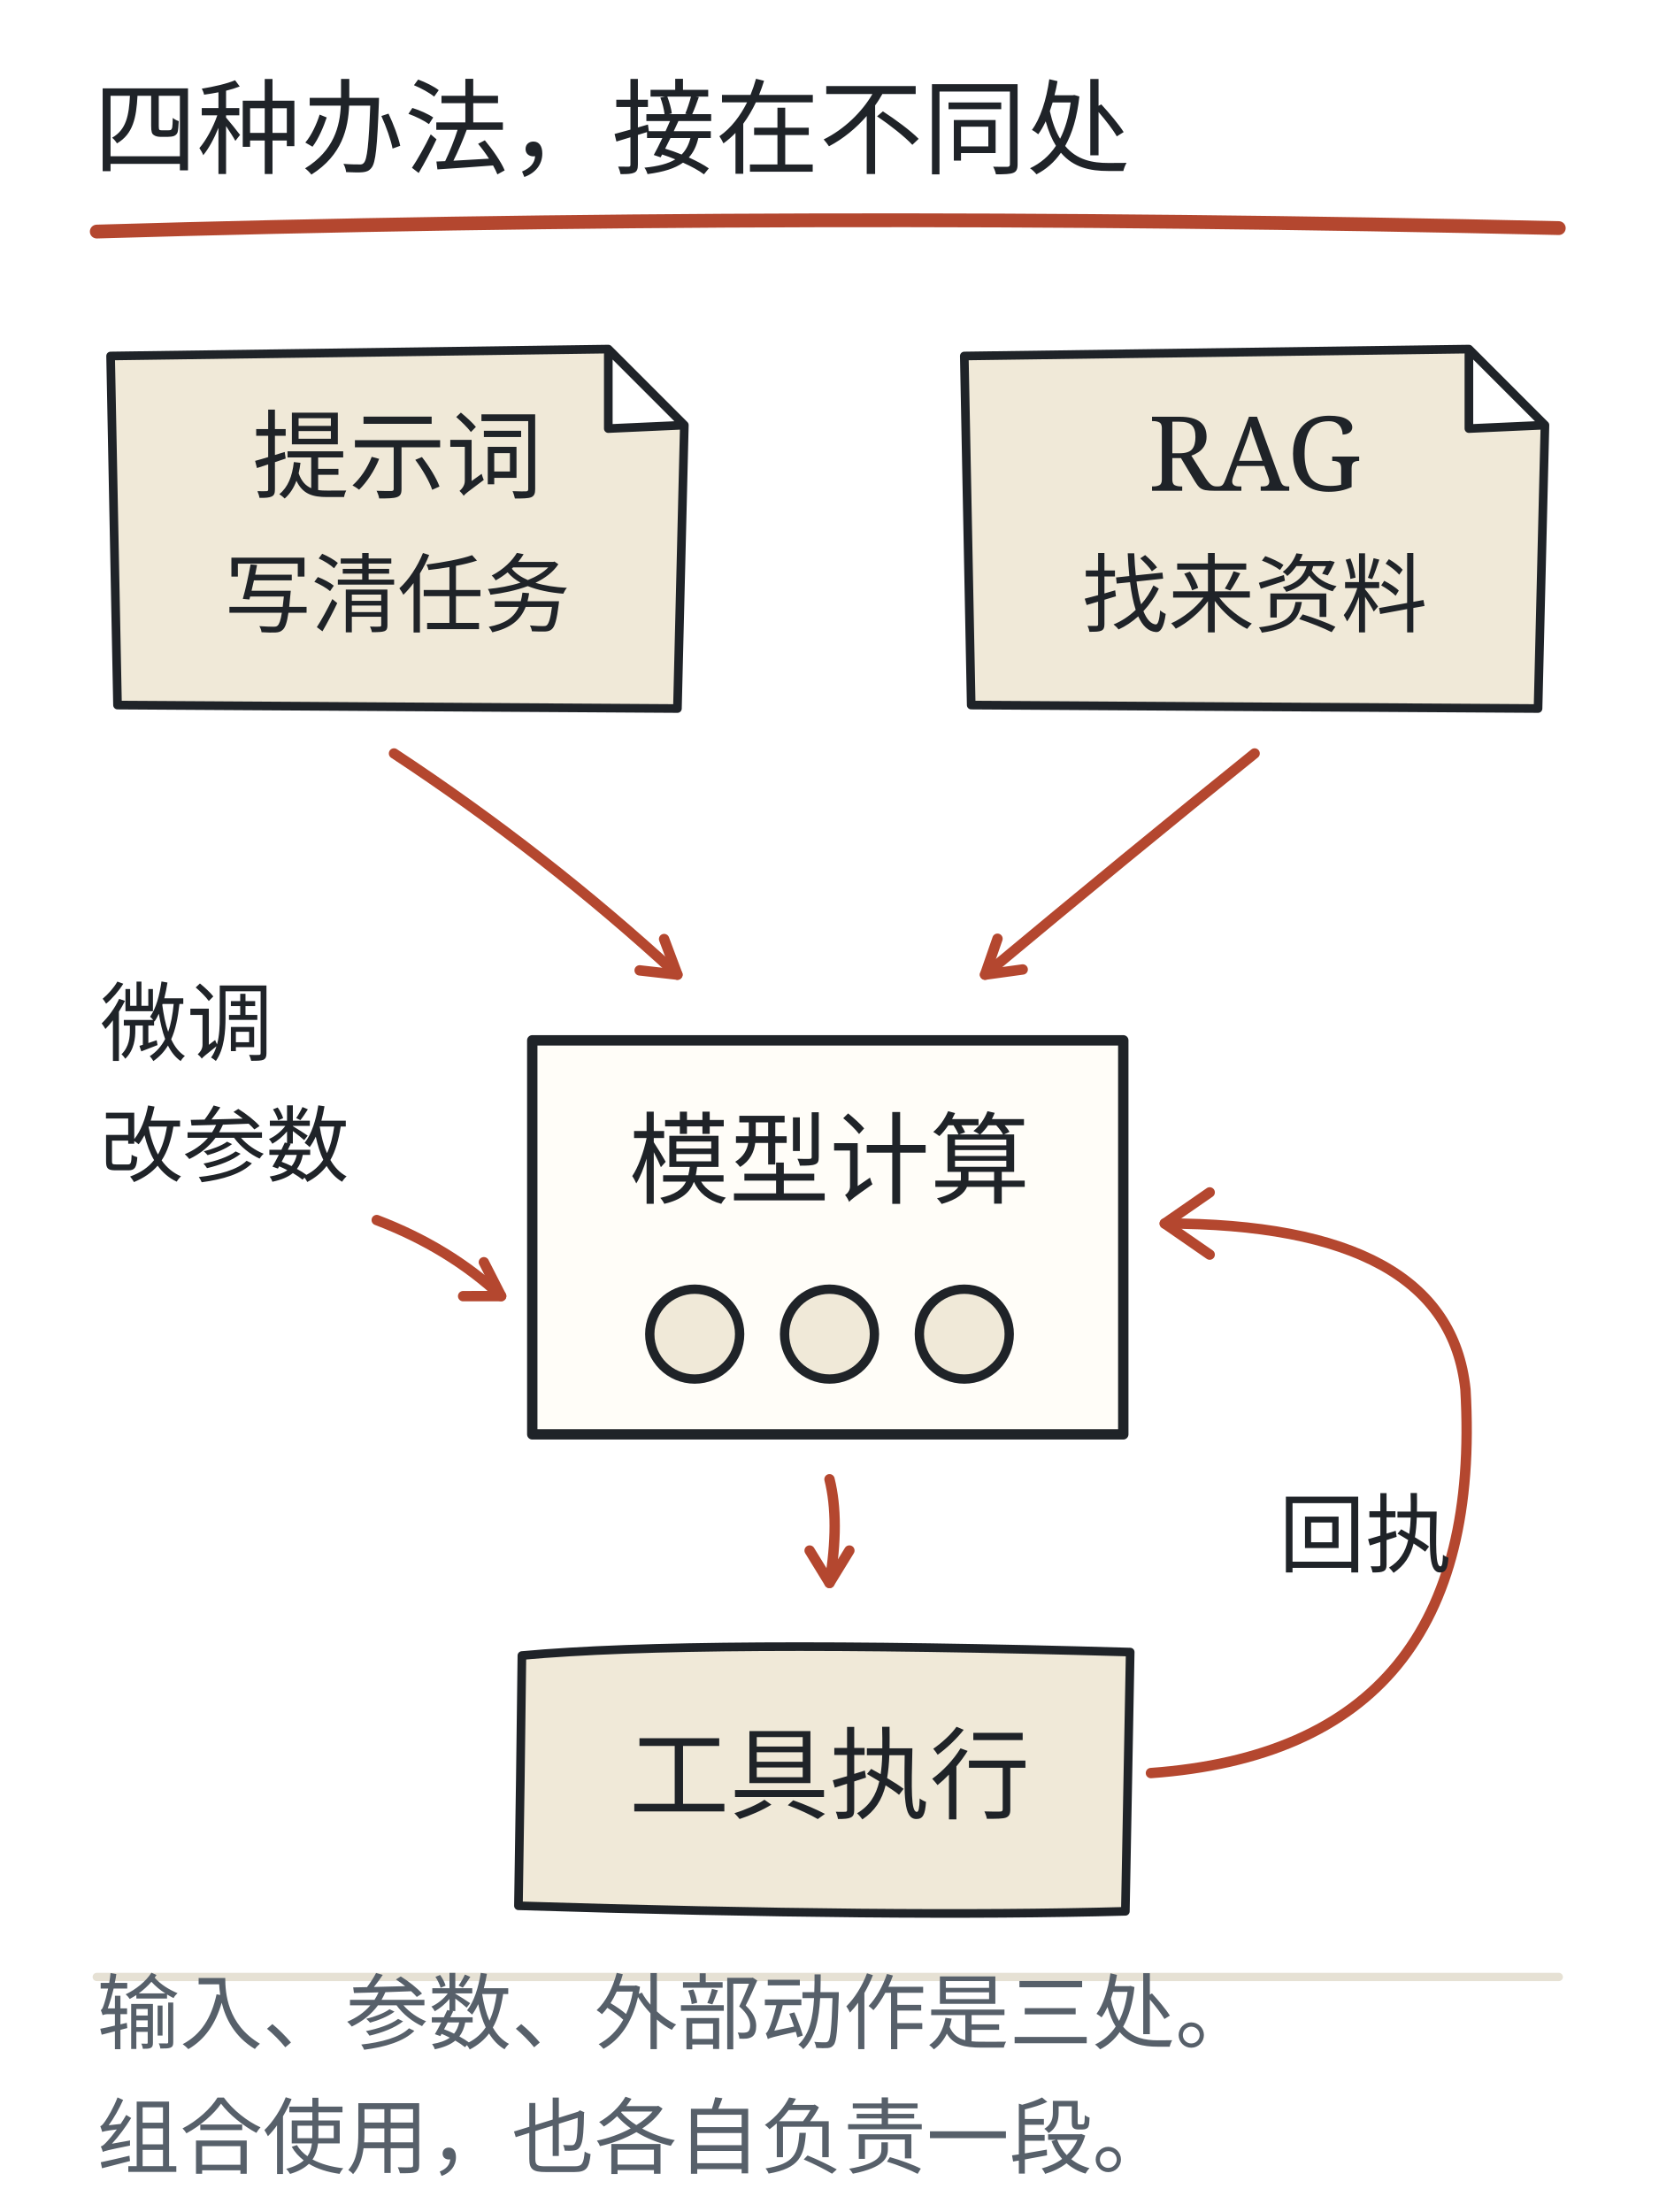
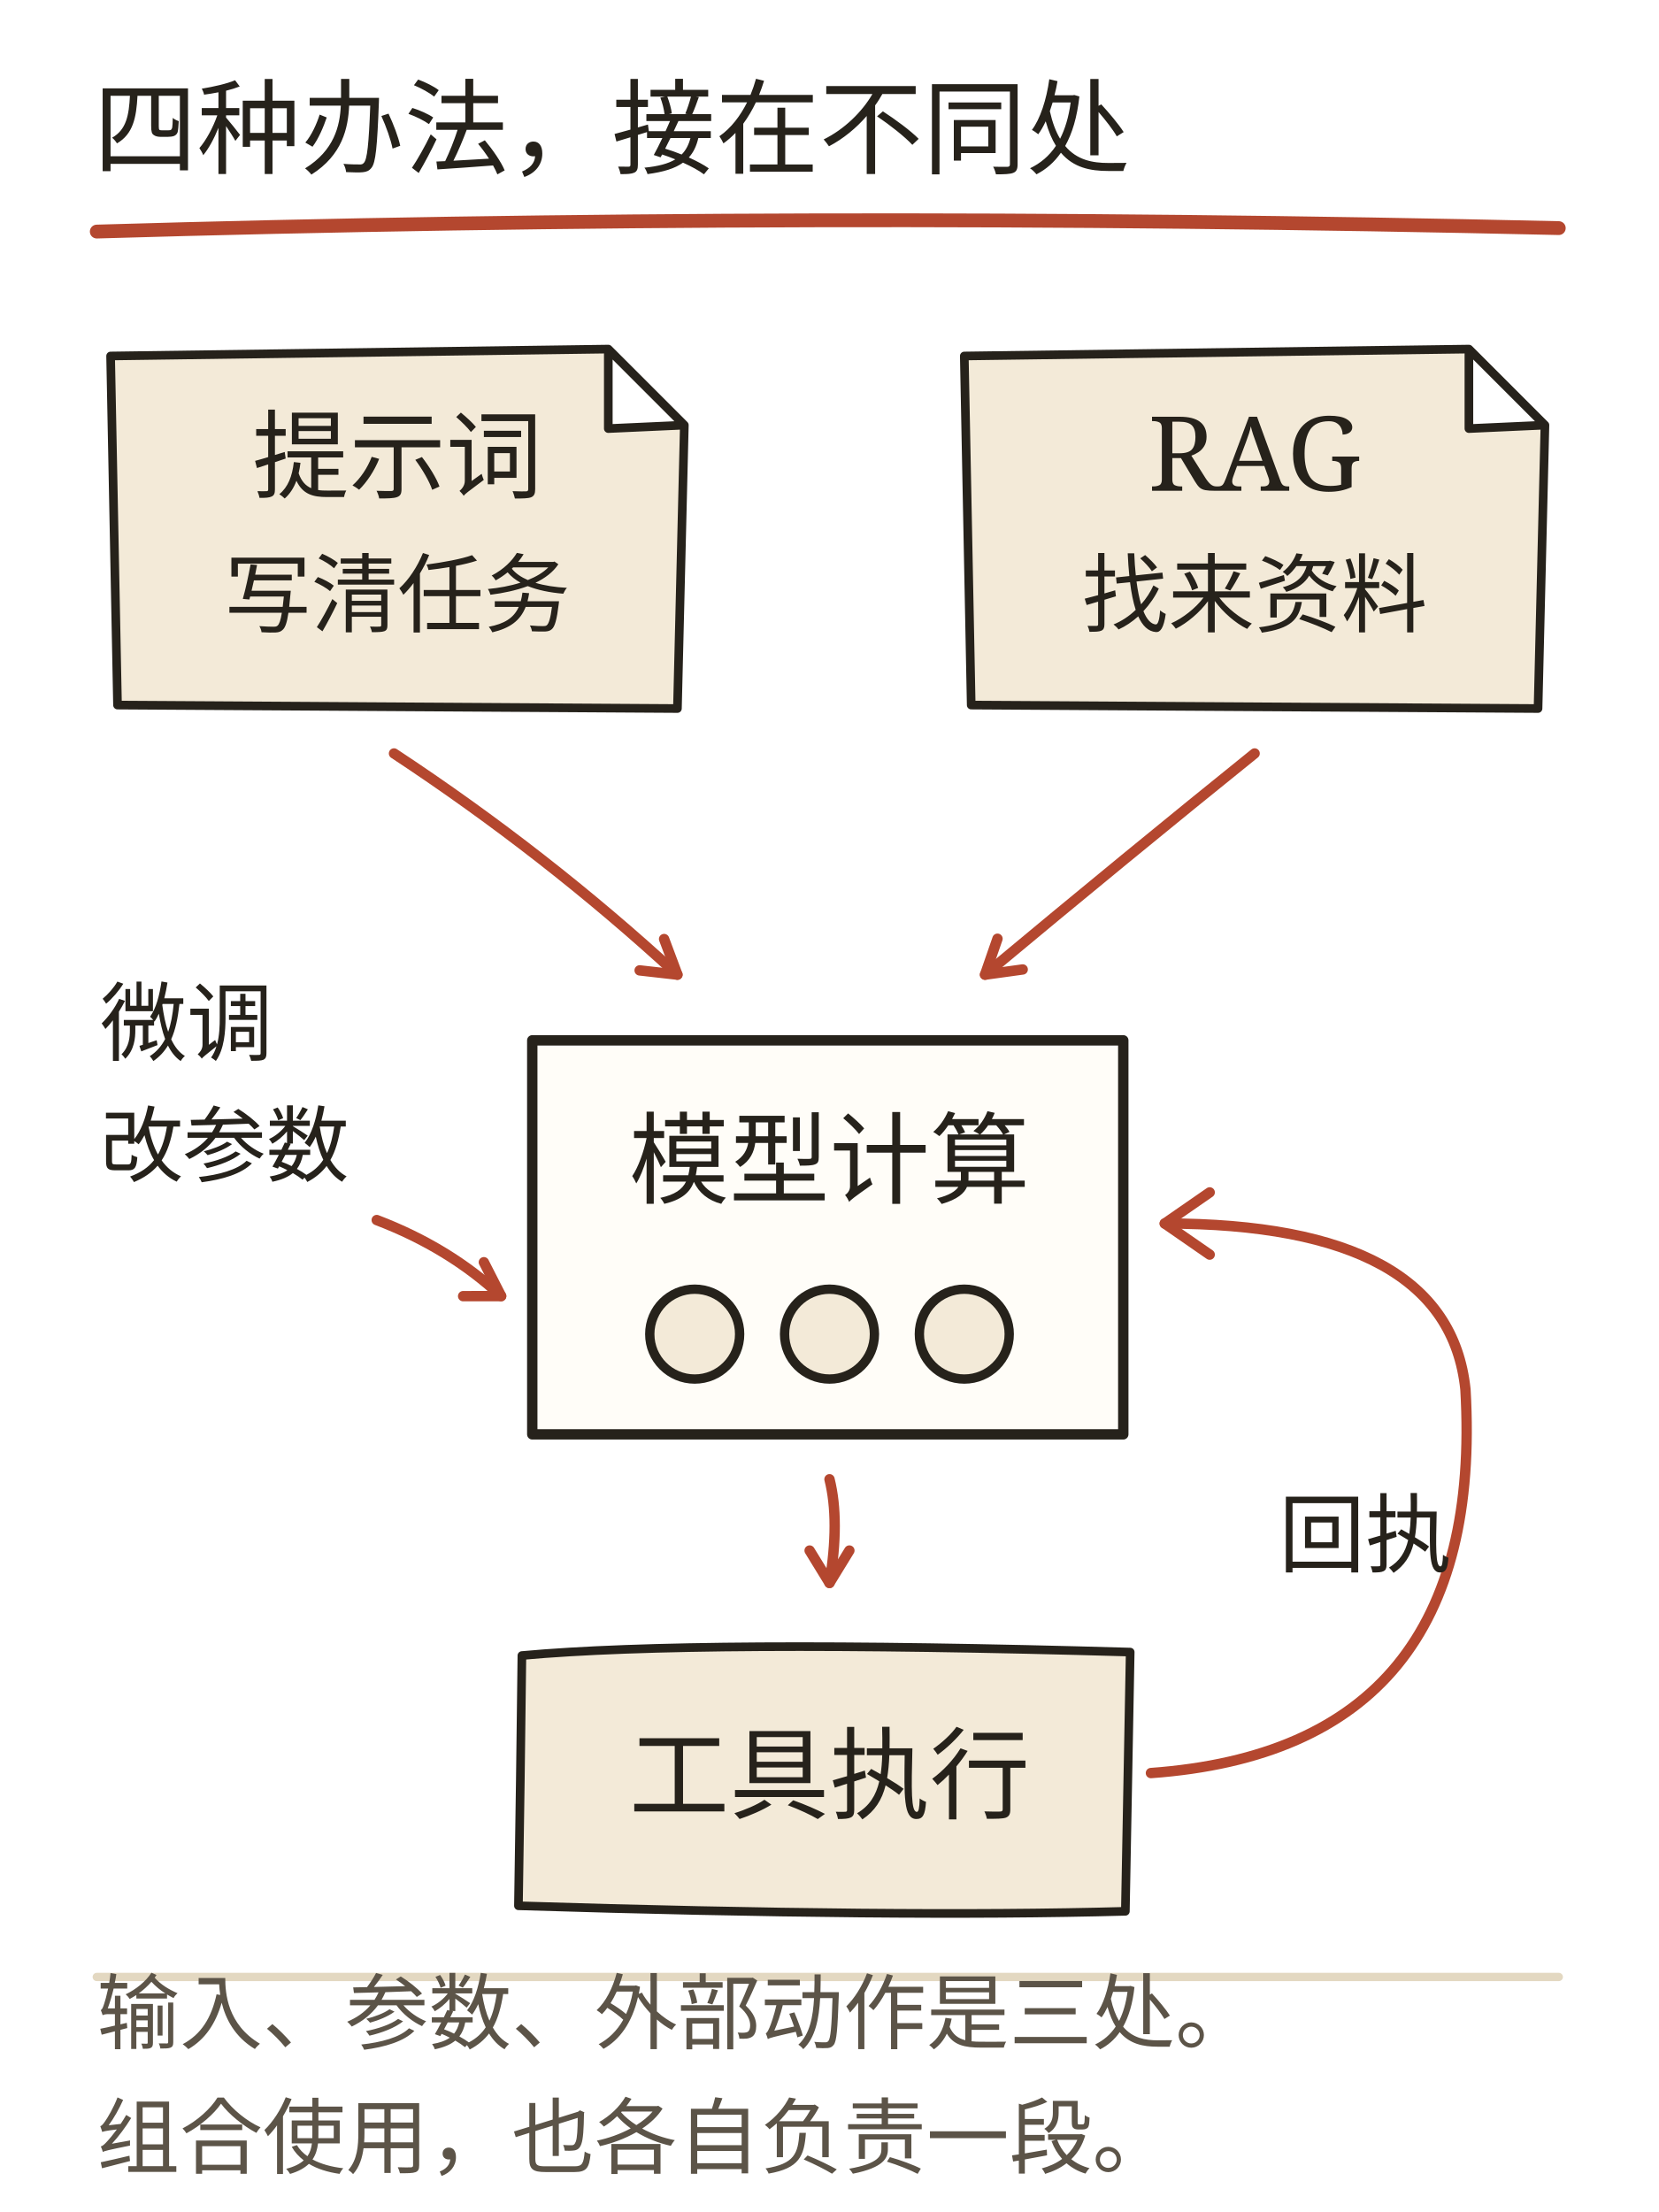
<svg xmlns="http://www.w3.org/2000/svg" width="480" height="640" viewBox="0 0 480 640" role="img" aria-labelledby="title desc">
  <g font-family="'Noto Serif SC','Source Han Serif SC','Songti SC','SimSun',serif">
-     <text x="27" y="48" font-size="30" fill="#1f2328" text-anchor="start">四种办法，接在不同处</text>
+     <text x="27" y="48" font-size="30" fill="#26221B" text-anchor="start">四种办法，接在不同处</text>
    <path d="M28 67 Q232 61 451 66" stroke="#B4472F" stroke-width="4" fill="none" stroke-linecap="round" stroke-linejoin="round" />
-     <path d="M32 103 L176 101 L198 123 L196 205 L34 204Z M176 101 L176 124 L198 123" stroke="#1f2328" stroke-width="2.5" fill="#f0e9d8" stroke-linecap="round" stroke-linejoin="round" />
-     <text x="115" y="142" font-size="28" fill="#1f2328" text-anchor="middle">提示词</text>
-     <text x="115" y="181" font-size="25" fill="#1f2328" text-anchor="middle">写清任务</text>
-     <path d="M279 103 L425 101 L447 123 L445 205 L281 204Z M425 101 L425 124 L447 123" stroke="#1f2328" stroke-width="2.5" fill="#f0e9d8" stroke-linecap="round" stroke-linejoin="round" />
-     <text x="363" y="142" font-size="30" fill="#1f2328" text-anchor="middle">RAG</text>
-     <text x="363" y="181" font-size="25" fill="#1f2328" text-anchor="middle">找来资料</text>
+     <path d="M32 103 L176 101 L198 123 L196 205 L34 204Z M176 101 L176 124 L198 123" stroke="#26221B" stroke-width="2.5" fill="#F3EAD8" stroke-linecap="round" stroke-linejoin="round" />
+     <text x="115" y="142" font-size="28" fill="#26221B" text-anchor="middle">提示词</text>
+     <text x="115" y="181" font-size="25" fill="#26221B" text-anchor="middle">写清任务</text>
+     <path d="M279 103 L425 101 L447 123 L445 205 L281 204Z M425 101 L425 124 L447 123" stroke="#26221B" stroke-width="2.5" fill="#F3EAD8" stroke-linecap="round" stroke-linejoin="round" />
+     <text x="363" y="142" font-size="30" fill="#26221B" text-anchor="middle">RAG</text>
+     <text x="363" y="181" font-size="25" fill="#26221B" text-anchor="middle">找来资料</text>
    <path d="M114 218 Q158 247 196 282" stroke="#B4472F" stroke-width="3" fill="none" stroke-linecap="round" stroke-linejoin="round" />
    <path d="M185.07 280.763 L196 282 L192.145 271.698" stroke="#B4472F" stroke-width="3" fill="none" stroke-linecap="round" stroke-linejoin="round" />
    <path d="M363 218 Q327 247 285 282" stroke="#B4472F" stroke-width="3" fill="none" stroke-linecap="round" stroke-linejoin="round" />
    <path d="M288.603 271.607 L285 282 L295.897 280.496" stroke="#B4472F" stroke-width="3" fill="none" stroke-linecap="round" stroke-linejoin="round" />
-     <path d="M154 301 L325 301 L325 415 L154 415Z" stroke="#1f2328" stroke-width="3" fill="#fffdf8" stroke-linecap="round" stroke-linejoin="round" />
-     <text x="240" y="346" font-size="29" fill="#1f2328" text-anchor="middle">模型计算</text>
-     <circle cx="201" cy="386" r="13" fill="#f0e9d8" stroke="#1f2328" stroke-width="2.7" />
-     <circle cx="240" cy="386" r="13" fill="#f0e9d8" stroke="#1f2328" stroke-width="2.7" />
-     <circle cx="279" cy="386" r="13" fill="#f0e9d8" stroke="#1f2328" stroke-width="2.7" />
-     <text x="29" y="305" font-size="25" fill="#1f2328" text-anchor="start">微调</text>
-     <text x="29" y="340" font-size="24" fill="#1f2328" text-anchor="start">改参数</text>
+     <path d="M154 301 L325 301 L325 415 L154 415Z" stroke="#26221B" stroke-width="3" fill="#fffdf8" stroke-linecap="round" stroke-linejoin="round" />
+     <text x="240" y="346" font-size="29" fill="#26221B" text-anchor="middle">模型计算</text>
+     <circle cx="201" cy="386" r="13" fill="#F3EAD8" stroke="#26221B" stroke-width="2.7" />
+     <circle cx="240" cy="386" r="13" fill="#F3EAD8" stroke="#26221B" stroke-width="2.7" />
+     <circle cx="279" cy="386" r="13" fill="#F3EAD8" stroke="#26221B" stroke-width="2.7" />
+     <text x="29" y="305" font-size="25" fill="#26221B" text-anchor="start">微调</text>
+     <text x="29" y="340" font-size="24" fill="#26221B" text-anchor="start">改参数</text>
    <path d="M109 353 Q130 361 145 375" stroke="#B4472F" stroke-width="3" fill="none" stroke-linecap="round" stroke-linejoin="round" />
    <path d="M134 375.016 L145 375 L139.996 365.204" stroke="#B4472F" stroke-width="3" fill="none" stroke-linecap="round" stroke-linejoin="round" />
    <path d="M240 428 Q243 440 240 458" stroke="#B4472F" stroke-width="3" fill="none" stroke-linecap="round" stroke-linejoin="round" />
    <path d="M234.25 448.622 L240 458 L245.75 448.622" stroke="#B4472F" stroke-width="3" fill="none" stroke-linecap="round" stroke-linejoin="round" />
-     <path d="M151 479 Q201.16 474.4 327 478 L325.6 553 Q259.64 554.8 150 551.4 Q150.6 514.5 151 479Z" stroke="#1f2328" stroke-width="2.5" fill="#f0e9d8" stroke-linecap="round" stroke-linejoin="round" />
-     <text x="240" y="524" font-size="29" fill="#1f2328" text-anchor="middle">工具执行</text>
+     <path d="M151 479 Q201.16 474.4 327 478 L325.6 553 Q259.64 554.8 150 551.4 Q150.6 514.5 151 479Z" stroke="#26221B" stroke-width="2.5" fill="#F3EAD8" stroke-linecap="round" stroke-linejoin="round" />
+     <text x="240" y="524" font-size="29" fill="#26221B" text-anchor="middle">工具执行</text>
    <path d="M333 513 Q430 506 424 402 Q419 354 337 354" stroke="#B4472F" stroke-width="3" fill="none" stroke-linecap="round" stroke-linejoin="round" />
    <path d="M350 345 L337 354 L350 363" stroke="#B4472F" stroke-width="3" fill="none" stroke-linecap="round" stroke-linejoin="round" />
-     <text x="370" y="453" font-size="25" fill="#1f2328" text-anchor="start">回执</text>
-     <path d="M28 572 L451 572" stroke="#e6e1d4" stroke-width="2.4" fill="none" stroke-linecap="round" stroke-linejoin="round" />
-     <text x="28" y="591" font-size="24" fill="#57606a" text-anchor="start">输入、参数、外部动作是三处。</text>
-     <text x="28" y="627" font-size="24" fill="#57606a" text-anchor="start">组合使用，也各自负责一段。</text>
+     <text x="370" y="453" font-size="25" fill="#26221B" text-anchor="start">回执</text>
+     <path d="M28 572 L451 572" stroke="#E3D8C1" stroke-width="2.4" fill="none" stroke-linecap="round" stroke-linejoin="round" />
+     <text x="28" y="591" font-size="24" fill="#5C5448" text-anchor="start">输入、参数、外部动作是三处。</text>
+     <text x="28" y="627" font-size="24" fill="#5C5448" text-anchor="start">组合使用，也各自负责一段。</text>
  </g>
</svg>
